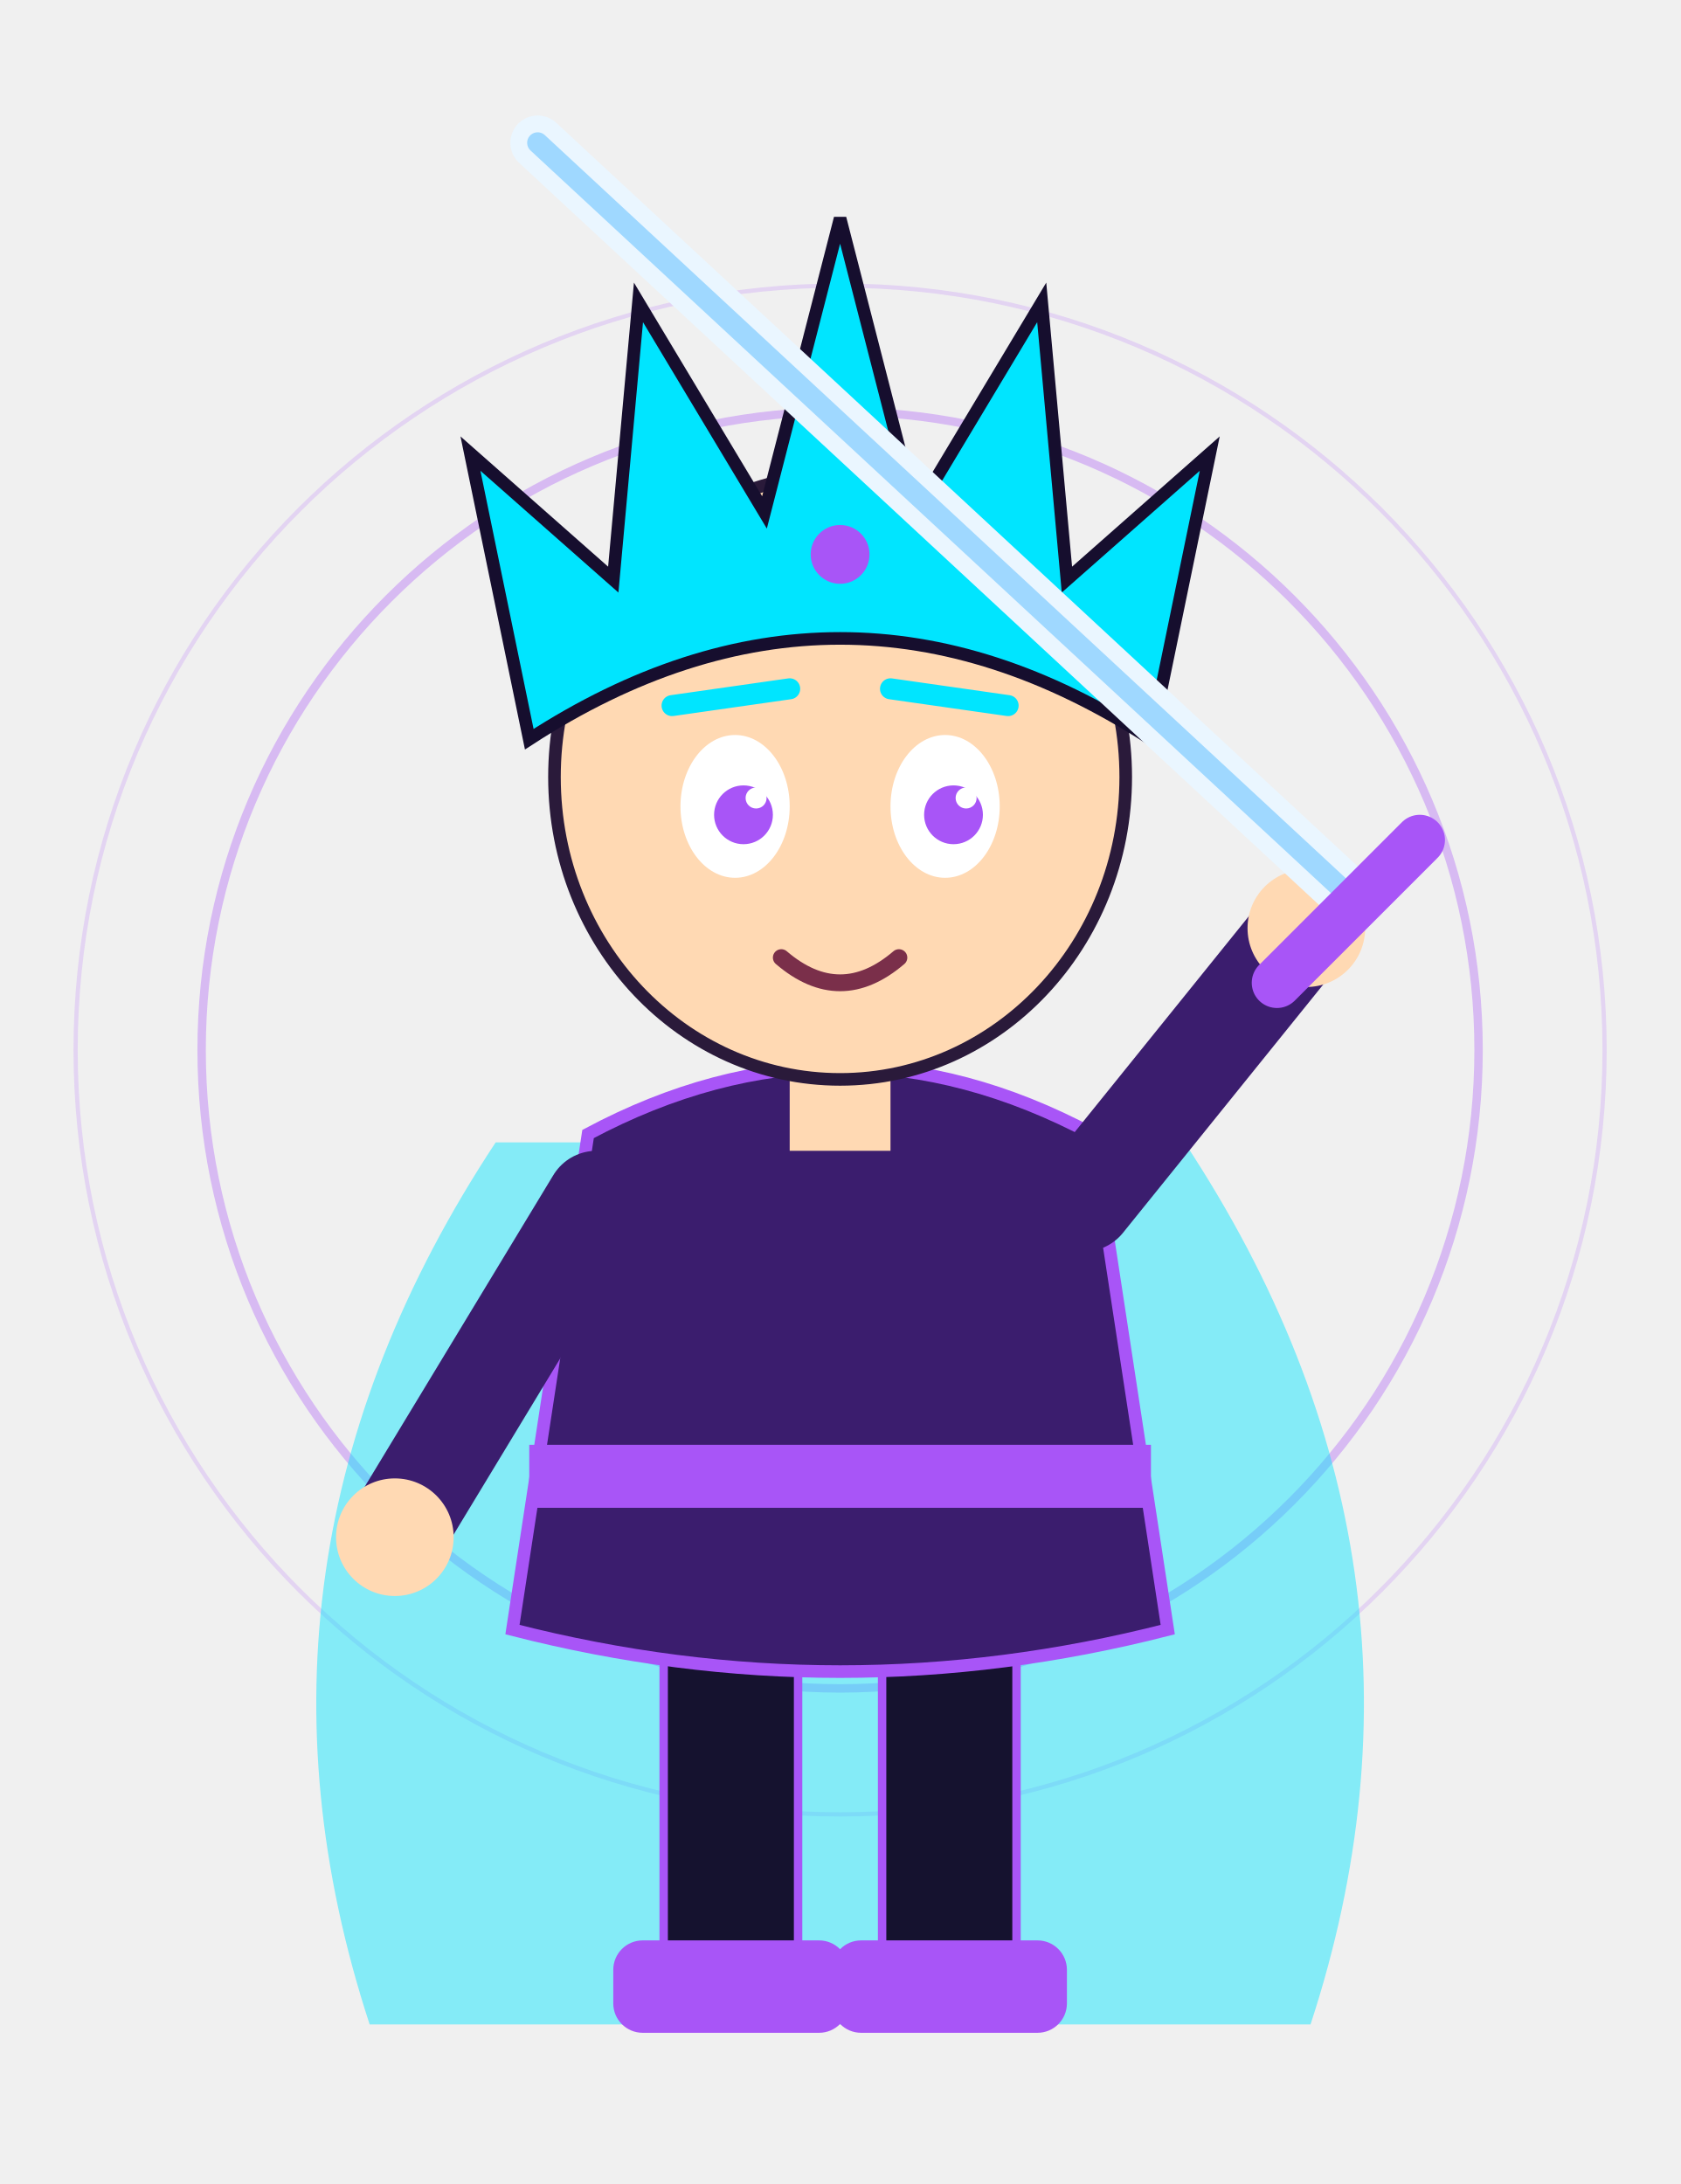
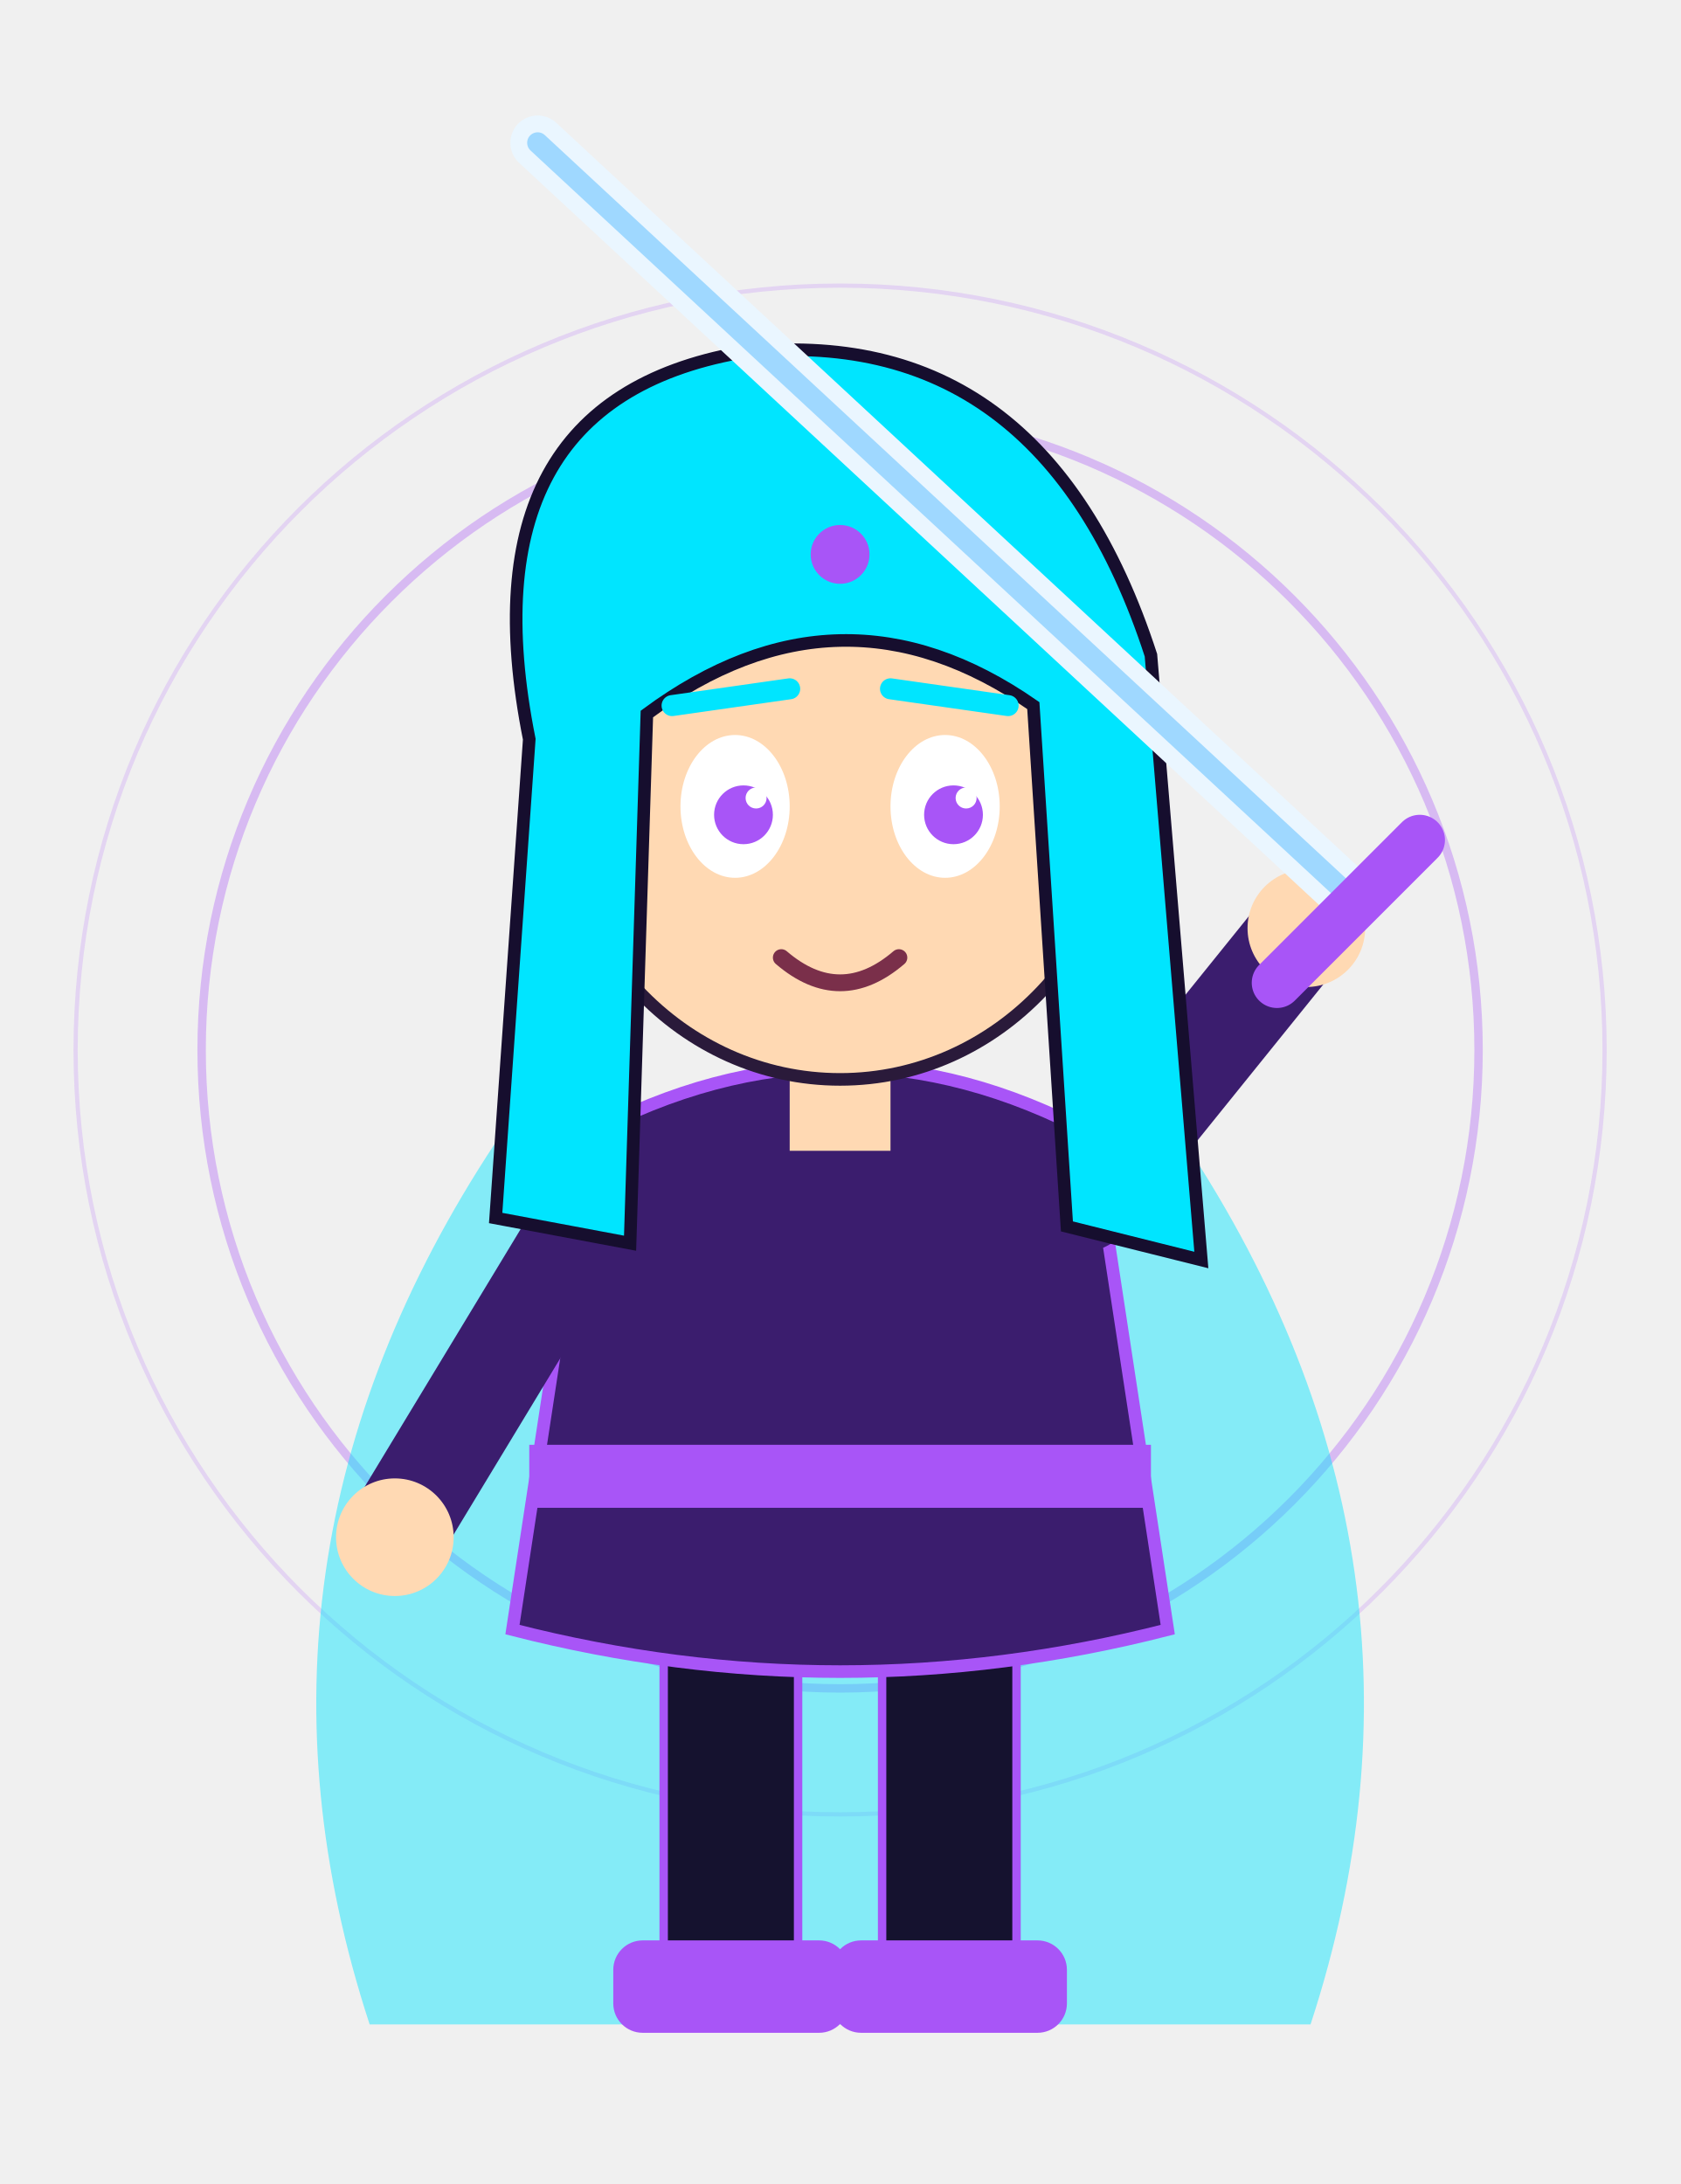
<svg xmlns="http://www.w3.org/2000/svg" width="400" height="520" viewBox="0 0 400 520">
  <g transform="scale(1.0)">
    <circle cx="200" cy="250" r="152" fill="none" stroke="#a855f7" stroke-width="2" opacity=".35" />
    <circle cx="200" cy="250" r="182" fill="none" stroke="#a855f7" stroke-width="1" opacity=".18" />
    <path d="M118 272 Q52 372 88 482 L312 482 Q348 372 282 272Z" fill="#00e5ff" opacity=".45" />
    <rect x="158" y="382" width="32" height="98" rx="10" fill="#15122f" stroke="#a855f7" stroke-width="2" />
    <rect x="210" y="382" width="32" height="98" rx="10" fill="#15122f" stroke="#a855f7" stroke-width="2" />
    <rect x="146" y="462" width="56" height="22" rx="7" fill="#a855f7" />
    <rect x="198" y="462" width="56" height="22" rx="7" fill="#a855f7" />
    <path d="M140 270 Q200 238 260 270 L278 388 Q200 408 122 388Z" fill="#3b1d6e" stroke="#a855f7" stroke-width="3" />
    <rect x="126" y="344" width="148" height="15" fill="#a855f7" />
    <path d="M142 286 L96 362" stroke="#3b1d6e" stroke-width="24" stroke-linecap="round" />
    <path d="M258 286 L308 224" stroke="#3b1d6e" stroke-width="24" stroke-linecap="round" />
    <circle cx="94" cy="366" r="14" fill="#ffd9b3" />
    <circle cx="311" cy="221" r="14" fill="#ffd9b3" />
    <rect x="188" y="248" width="24" height="26" fill="#ffd9b3" />
    <ellipse cx="200" cy="185" rx="68" ry="72" fill="#ffd9b3" stroke="#2a1a3a" stroke-width="3" />
-     <path d="M126 176 L112 108 L146 138 L152 72 L182 122 L200 52 L218 122 L248 72 L254 138 L288 108 L274 176 Q200 128 126 176Z" fill="#00e5ff" stroke="#160e2e" stroke-width="3" />
+     <path d="M126 176 Q110 96 176 84 Q248 76 274 156 L286 300 L254 292 L246 168 Q200 136 154 170 L150 296 L118 290Z" fill="#00e5ff" stroke="#160e2e" stroke-width="3" />
    <ellipse cx="175" cy="192" rx="13" ry="17" fill="#fff" />
    <ellipse cx="225" cy="192" rx="13" ry="17" fill="#fff" />
    <circle cx="177" cy="194" r="7" fill="#a855f7" />
    <circle cx="227" cy="194" r="7" fill="#a855f7" />
    <circle cx="180" cy="190" r="2.5" fill="#fff" />
    <circle cx="230" cy="190" r="2.5" fill="#fff" />
    <path d="M160 168 L188 164 M212 164 L240 168" stroke="#00e5ff" stroke-width="5" stroke-linecap="round" />
    <path d="M186 228 Q200 240 214 228" fill="none" stroke="#7a2f4a" stroke-width="4" stroke-linecap="round" />
    <circle cx="200" cy="132" r="7" fill="#a855f7" />
    <path d="M322 214 L128 34" stroke="#eaf6ff" stroke-width="13" stroke-linecap="round" />
    <path d="M322 214 L128 34" stroke="#9fd8ff" stroke-width="5" stroke-linecap="round" />
    <path d="M304 234 L338 200" stroke="#a855f7" stroke-width="12" stroke-linecap="round" />
  </g>
</svg>
